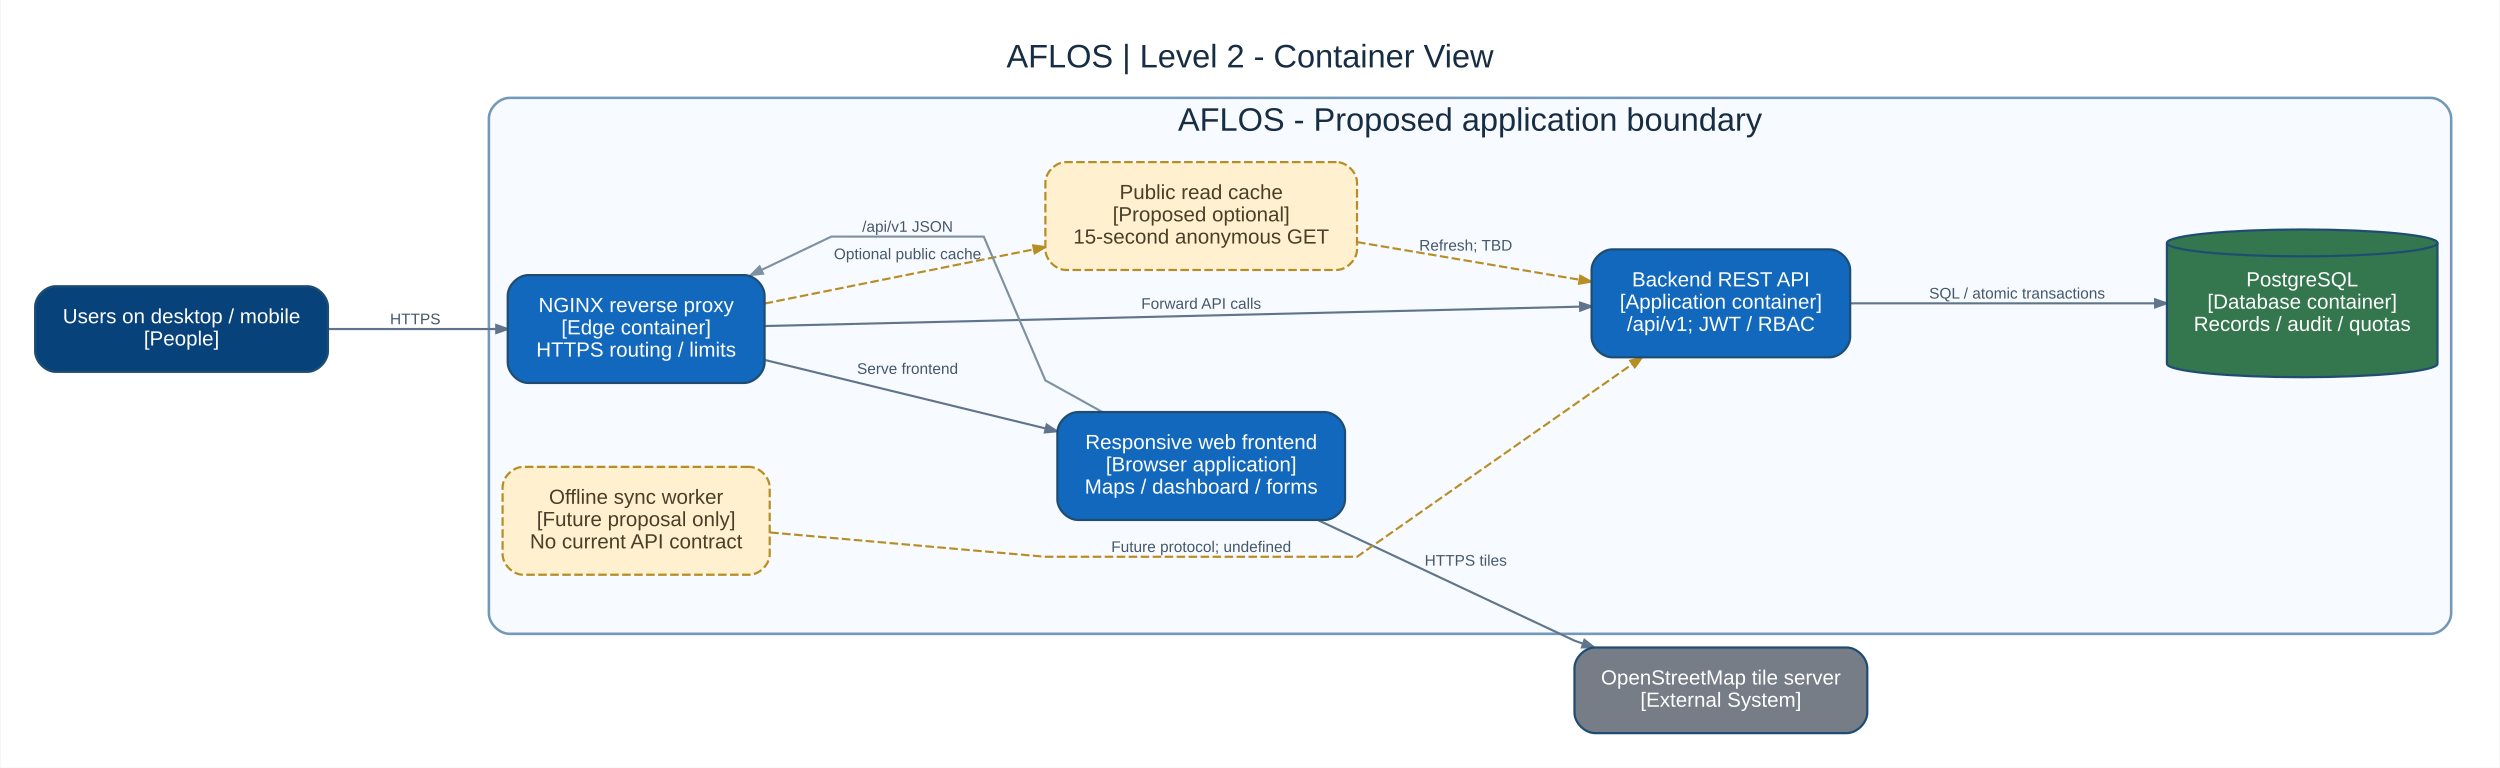
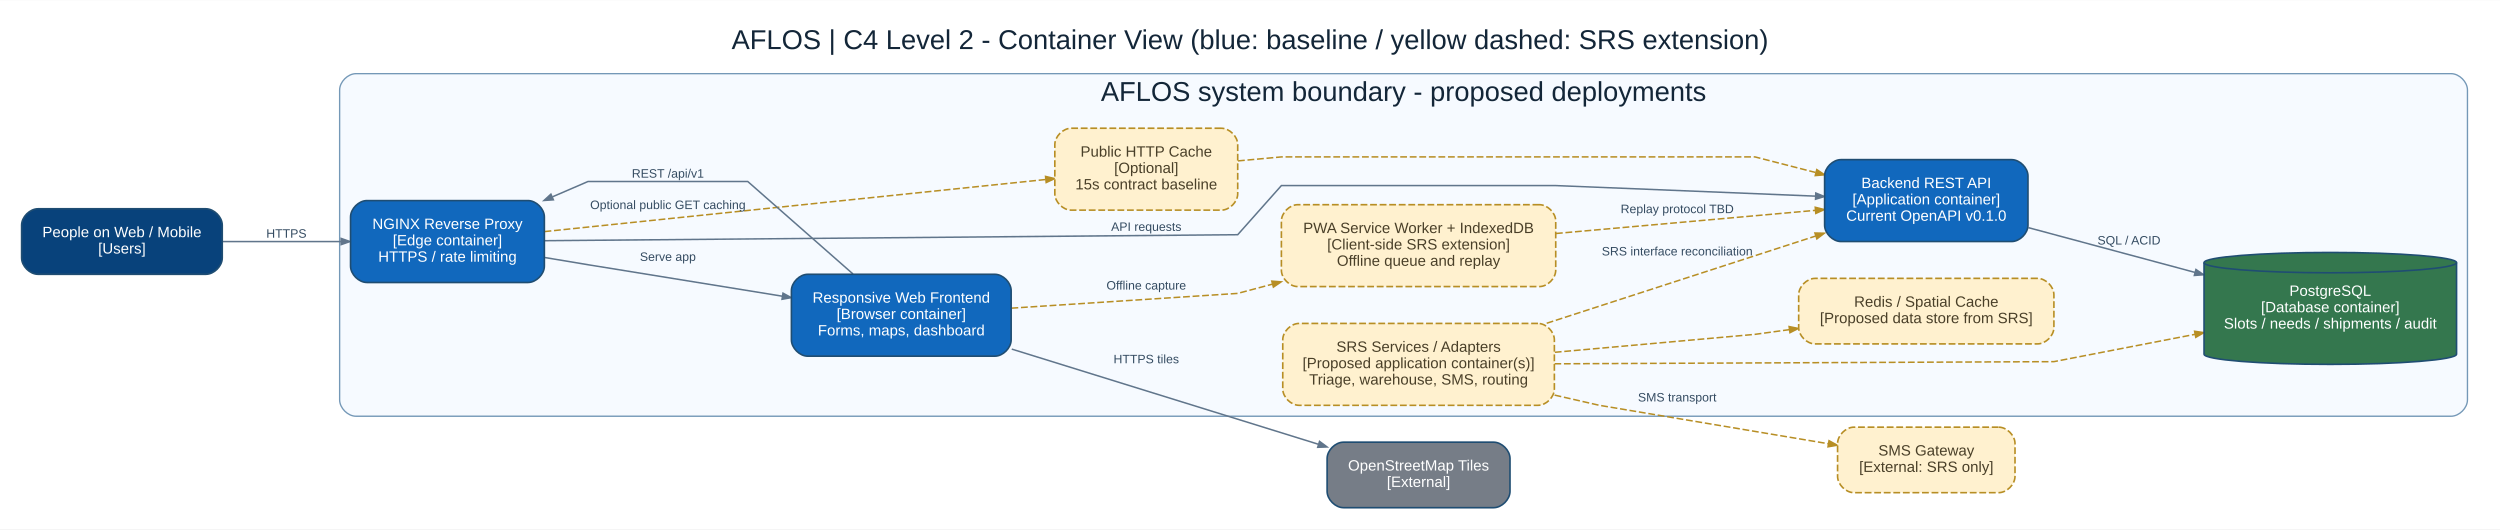
- <svg xmlns="http://www.w3.org/2000/svg" width="1459pt" height="448pt" viewBox="0.00 0.00 1459.32 448.32">
-   <g id="graph0" class="graph" transform="scale(1 1) rotate(0) translate(20.16 428.16)">
-     <polygon fill="white" stroke="transparent" points="-20.16,20.16 -20.16,-428.16 1439.16,-428.16 1439.16,20.16 -20.16,20.16" />
-     <text text-anchor="middle" x="709.5" y="-388.8" font-family="Arial" font-size="19.00" fill="#172d44">AFLOS | Level 2 - Container View</text>
+ <svg xmlns="http://www.w3.org/2000/svg" width="1832pt" height="388pt" viewBox="0.00 0.00 1831.68 387.68">
+   <g id="graph0" class="graph" transform="scale(1 1) rotate(0) translate(15.84 371.84)">
+     <polygon fill="white" stroke="transparent" points="-15.84,15.84 -15.84,-371.84 1815.84,-371.84 1815.84,15.84 -15.84,15.84" />
+     <text text-anchor="middle" x="900" y="-336" font-family="Arial" font-size="20.00" fill="#132638">AFLOS | C4 Level 2 - Container View (blue: baseline / yellow dashed: SRS extension)</text>
    <g id="clust1" class="cluster">
-       <path fill="#f7faff" stroke="#7498b7" stroke-width="1.5" d="M277,-58C277,-58 1399,-58 1399,-58 1405,-58 1411,-64 1411,-70 1411,-70 1411,-359 1411,-359 1411,-365 1405,-371 1399,-371 1399,-371 277,-371 277,-371 271,-371 265,-365 265,-359 265,-359 265,-70 265,-70 265,-64 271,-58 277,-58" />
-       <text text-anchor="middle" x="838" y="-351.8" font-family="Arial" font-size="19.00" fill="#172d44">AFLOS - Proposed application boundary</text>
+       <path fill="#f6faff" stroke="#7498b7" d="M245,-67C245,-67 1780,-67 1780,-67 1786,-67 1792,-73 1792,-79 1792,-79 1792,-306 1792,-306 1792,-312 1786,-318 1780,-318 1780,-318 245,-318 245,-318 239,-318 233,-312 233,-306 233,-306 233,-79 233,-79 233,-73 239,-67 245,-67" />
+       <text text-anchor="middle" x="1012.5" y="-298" font-family="Arial" font-size="20.00" fill="#132638">AFLOS system boundary - proposed deployments</text>
    </g>
    <g id="edge1" class="edge">
-       <path fill="none" stroke="#60758b" stroke-width="1.25" d="M171.32,-236C202.65,-236 238.06,-236 269.04,-236" />
-       <polygon fill="#60758b" stroke="#60758b" stroke-width="1.25" points="269.29,-238.35 275.99,-236 269.29,-233.66 269.29,-238.35" />
-       <text text-anchor="middle" x="222" y="-238.8" font-family="Arial" font-size="9.00" fill="#44586a">HTTPS</text>
+       <path fill="none" stroke="#60758b" stroke-width="1.12" d="M147.07,-195C174.59,-195 206.03,-195 233.96,-195" />
+       <polygon fill="#60758b" stroke="#60758b" stroke-width="1.12" points="234.1,-197.28 240.6,-195 234.1,-192.73 234.1,-197.28" />
+       <text text-anchor="middle" x="194" y="-197.8" font-family="Arial" font-size="9.00" fill="#344b61">HTTPS</text>
    </g>
    <g id="edge2" class="edge">
-       <path fill="none" stroke="#60758b" stroke-width="1.25" d="M426.02,-217.95C474.67,-206.08 538.62,-190.48 590.18,-177.91" />
-       <polygon fill="#60758b" stroke="#60758b" stroke-width="1.25" points="590.77,-180.18 596.73,-176.31 589.66,-175.62 590.77,-180.18" />
-       <text text-anchor="middle" x="509.5" y="-209.8" font-family="Arial" font-size="9.00" fill="#44586a">Serve frontend</text>
+       <path fill="none" stroke="#60758b" stroke-width="1.12" d="M383.01,-183.33C400.81,-180.37 415,-178 415,-178 415,-178 492.54,-165.44 557.28,-154.96" />
+       <polygon fill="#60758b" stroke="#60758b" stroke-width="1.12" points="557.85,-157.17 563.9,-153.89 557.12,-152.68 557.85,-157.17" />
+       <text text-anchor="middle" x="473.5" y="-180.8" font-family="Arial" font-size="9.00" fill="#344b61">Serve app</text>
    </g>
    <g id="edge4" class="edge">
-       <path fill="none" stroke="#60758b" stroke-width="1.25" d="M426.3,-237.76C545.49,-240.6 778.56,-246.13 902.11,-249.07" />
-       <polygon fill="#60758b" stroke="#60758b" stroke-width="1.25" points="902.24,-251.42 909,-249.23 902.35,-246.73 902.24,-251.42" />
-       <text text-anchor="middle" x="681" y="-247.8" font-family="Arial" font-size="9.00" fill="#44586a">Forward API calls</text>
+       <path fill="none" stroke="#60758b" stroke-width="1.12" d="M383.01,-195.61C536.89,-196.94 891,-200 891,-200 891,-200 923,-236 923,-236 923,-236 1124,-236 1124,-236 1124,-236 1234.54,-231.5 1314.29,-228.26" />
+       <polygon fill="#60758b" stroke="#60758b" stroke-width="1.12" points="1314.54,-230.53 1320.94,-227.99 1314.35,-225.98 1314.54,-230.53" />
+       <text text-anchor="middle" x="824" y="-202.8" font-family="Arial" font-size="9.00" fill="#344b61">API requests</text>
+     </g>
+     <g id="edge9" class="edge">
+       <path fill="none" stroke="#b78e24" stroke-width="1.12" stroke-dasharray="5,2" d="M383.11,-202.29C479.59,-212.31 652.44,-230.28 750.28,-240.44" />
+       <polygon fill="#b78e24" stroke="#b78e24" stroke-width="1.12" points="750.2,-242.72 756.9,-241.13 750.67,-238.2 750.2,-242.72" />
+       <text text-anchor="middle" x="473.5" y="-218.8" font-family="Arial" font-size="9.00" fill="#344b61">Optional public GET caching</text>
+     </g>
+     <g id="edge6" class="edge">
+       <path fill="none" stroke="#60758b" stroke-width="1.12" d="M725.45,-116.19C791.9,-95.56 885.66,-66.47 949.96,-46.51" />
+       <polygon fill="#60758b" stroke="#60758b" stroke-width="1.12" points="950.95,-48.59 956.48,-44.49 949.6,-44.24 950.95,-48.59" />
+       <text text-anchor="middle" x="824" y="-105.8" font-family="Arial" font-size="9.00" fill="#344b61">HTTPS tiles</text>
+     </g>
+     <g id="edge3" class="edge">
+       <path fill="none" stroke="#60758b" stroke-width="1.12" d="M609.14,-171.2C576.38,-200 532,-239 532,-239 532,-239 415,-239 415,-239 415,-239 403.82,-234.18 388.86,-227.73" />
+       <polygon fill="#60758b" stroke="#60758b" stroke-width="1.12" points="389.6,-225.56 382.73,-225.08 387.79,-229.74 389.6,-225.56" />
+       <text text-anchor="middle" x="473.5" y="-241.8" font-family="Arial" font-size="9.00" fill="#344b61">REST /api/v1</text>
    </g>
    <g id="edge7" class="edge">
-       <path fill="none" stroke="#b78e24" stroke-width="1.25" stroke-dasharray="5,2" d="M426.02,-250.89C472.49,-260.25 532.93,-272.41 583.18,-282.52" />
-       <polygon fill="#b78e24" stroke="#b78e24" stroke-width="1.25" points="582.86,-284.85 589.89,-283.87 583.78,-280.25 582.86,-284.85" />
-       <text text-anchor="middle" x="509.5" y="-276.8" font-family="Arial" font-size="9.00" fill="#44586a">Optional public cache</text>
+       <path fill="none" stroke="#b78e24" stroke-width="1.12" stroke-dasharray="5,2" d="M725.21,-146.19C796.89,-150.87 891,-157 891,-157 891,-157 901.33,-159.75 916.2,-163.71" />
+       <polygon fill="#b78e24" stroke="#b78e24" stroke-width="1.12" points="915.97,-166 922.83,-165.47 917.14,-161.6 915.97,-166" />
+       <text text-anchor="middle" x="824" y="-159.8" font-family="Arial" font-size="9.00" fill="#344b61">Offline capture</text>
    </g>
-     <g id="edge6" class="edge">
-       <path fill="none" stroke="#60758b" stroke-width="1.25" d="M749.17,-124.43C812.9,-94.47 899,-54 899,-54 899,-54 900.75,-53.4 903.75,-52.37" />
-       <polygon fill="#60758b" stroke="#60758b" stroke-width="1.25" points="904.82,-54.48 910.4,-50.09 903.3,-50.05 904.82,-54.48" />
-       <text text-anchor="middle" x="835.5" y="-97.8" font-family="Arial" font-size="9.00" fill="#44586a">HTTPS tiles</text>
-     </g>
-     <g id="edge3" class="edge">
-       <path fill="none" stroke="#7d91a1" stroke-width="1.25" d="M623.26,-187.52C605.29,-197.51 590,-206 590,-206 590,-206 554,-290 554,-290 554,-290 465,-290 465,-290 465,-290 446.44,-281.13 424.37,-270.58" />
-       <polygon fill="#7d91a1" stroke="#7d91a1" stroke-width="1.25" points="425.12,-268.34 418.06,-267.57 423.09,-272.57 425.12,-268.34" />
-       <text text-anchor="middle" x="509.5" y="-292.8" font-family="Arial" font-size="9.00" fill="#44586a">/api/v1 JSON</text>
+     <g id="edge8" class="edge">
+       <path fill="none" stroke="#b78e24" stroke-width="1.12" stroke-dasharray="5,2" d="M1124.14,-200.89C1183.68,-206.2 1258.34,-212.86 1314.1,-217.83" />
+       <polygon fill="#b78e24" stroke="#b78e24" stroke-width="1.12" points="1314.13,-220.12 1320.81,-218.43 1314.54,-215.58 1314.13,-220.12" />
+       <text text-anchor="middle" x="1213" y="-215.8" font-family="Arial" font-size="9.00" fill="#344b61">Replay protocol TBD</text>
    </g>
    <g id="edge5" class="edge">
-       <path fill="none" stroke="#60758b" stroke-width="1.25" d="M1060.4,-251C1112.92,-251 1183.22,-251 1237.87,-251" />
-       <polygon fill="#60758b" stroke="#60758b" stroke-width="1.25" points="1238.09,-253.35 1244.79,-251 1238.09,-248.66 1238.09,-253.35" />
-       <text text-anchor="middle" x="1157.5" y="-253.8" font-family="Arial" font-size="9.00" fill="#44586a">SQL / atomic transactions</text>
+       <path fill="none" stroke="#60758b" stroke-width="1.12" d="M1470.31,-205.17C1507.28,-195.23 1552.55,-183.07 1592.4,-172.36" />
+       <polygon fill="#60758b" stroke="#60758b" stroke-width="1.12" points="1593.07,-174.54 1598.75,-170.65 1591.88,-170.14 1593.07,-174.54" />
+       <text text-anchor="middle" x="1544" y="-192.8" font-family="Arial" font-size="9.00" fill="#344b61">SQL / ACID</text>
    </g>
-     <g id="edge8" class="edge">
-       <path fill="none" stroke="#b78e24" stroke-width="1.25" stroke-dasharray="5,2" d="M772.05,-286.77C813.22,-279.8 861.65,-271.61 901.76,-264.83" />
-       <polygon fill="#b78e24" stroke="#b78e24" stroke-width="1.25" points="902.42,-267.09 908.63,-263.66 901.63,-262.47 902.42,-267.09" />
-       <text text-anchor="middle" x="835.5" y="-281.8" font-family="Arial" font-size="9.00" fill="#44586a">Refresh; TBD</text>
+     <g id="edge10" class="edge">
+       <path fill="none" stroke="#b78e24" stroke-width="1.12" stroke-dasharray="5,2" d="M891.18,-254.08C908.78,-255.69 923,-257 923,-257 923,-257 1270,-257 1270,-257 1270,-257 1290.26,-251.79 1314.44,-245.58" />
+       <polygon fill="#b78e24" stroke="#b78e24" stroke-width="1.12" points="1315.27,-247.71 1321,-243.89 1314.14,-243.31 1315.27,-247.71" />
    </g>
-     <g id="edge9" class="edge">
-       <path fill="none" stroke="#b78e24" stroke-width="1.25" stroke-dasharray="5,2" d="M429.27,-117.18C498.77,-111.05 590,-103 590,-103 590,-103 772,-103 772,-103 772,-103 870.25,-171.75 932.82,-215.54" />
-       <polygon fill="#b78e24" stroke="#b78e24" stroke-width="1.25" points="931.55,-217.51 938.39,-219.43 934.24,-213.67 931.55,-217.51" />
-       <text text-anchor="middle" x="681" y="-105.8" font-family="Arial" font-size="9.00" fill="#44586a">Future protocol; undefined</text>
+     <g id="edge14" class="edge">
+       <path fill="none" stroke="#b78e24" stroke-width="1.12" stroke-dasharray="5,2" d="M1123.16,-82.49C1142.01,-78.19 1156,-75 1156,-75 1156,-75 1253.26,-58.69 1323.56,-46.9" />
+       <polygon fill="#b78e24" stroke="#b78e24" stroke-width="1.12" points="1324.24,-49.09 1330.27,-45.77 1323.49,-44.6 1324.24,-49.09" />
+       <text text-anchor="middle" x="1213" y="-77.8" font-family="Arial" font-size="9.00" fill="#344b61">SMS transport</text>
+     </g>
+     <g id="edge11" class="edge">
+       <path fill="none" stroke="#b78e24" stroke-width="1.12" stroke-dasharray="5,2" d="M1117.39,-135.13C1178.11,-154.82 1256.61,-180.28 1314.55,-199.07" />
+       <polygon fill="#b78e24" stroke="#b78e24" stroke-width="1.12" points="1313.91,-201.25 1320.8,-201.1 1315.32,-196.93 1313.91,-201.25" />
+       <text text-anchor="middle" x="1213" y="-184.8" font-family="Arial" font-size="9.00" fill="#344b61">SRS interface reconciliation</text>
+     </g>
+     <g id="edge12" class="edge">
+       <path fill="none" stroke="#b78e24" stroke-width="1.12" stroke-dasharray="5,2" d="M1123.01,-105.42C1259.36,-106.01 1489,-107 1489,-107 1489,-107 1541.11,-117.09 1592.33,-127" />
+       <polygon fill="#b78e24" stroke="#b78e24" stroke-width="1.12" points="1592.08,-129.27 1598.89,-128.27 1592.94,-124.8 1592.08,-129.27" />
+     </g>
+     <g id="edge13" class="edge">
+       <path fill="none" stroke="#b78e24" stroke-width="1.12" stroke-dasharray="5,2" d="M1123.29,-113.85C1191.51,-119.97 1270,-127 1270,-127 1270,-127 1280.39,-128.42 1295.16,-130.44" />
+       <polygon fill="#b78e24" stroke="#b78e24" stroke-width="1.12" points="1294.99,-132.71 1301.74,-131.33 1295.61,-128.2 1294.99,-132.71" />
    </g>
    <g id="node1" class="node">
-       <path fill="#08427b" stroke="#1f4d72" stroke-width="1.3" d="M159,-261C159,-261 12,-261 12,-261 6,-261 0,-255 0,-249 0,-249 0,-223 0,-223 0,-217 6,-211 12,-211 12,-211 159,-211 159,-211 165,-211 171,-217 171,-223 171,-223 171,-249 171,-249 171,-255 165,-261 159,-261" />
-       <text text-anchor="middle" x="85.5" y="-239.4" font-family="Arial" font-size="12.00" fill="white">Users on desktop / mobile</text>
-       <text text-anchor="middle" x="85.5" y="-226.4" font-family="Arial" font-size="12.00" fill="white">[People]</text>
+       <path fill="#08427b" stroke="#1f4d72" stroke-width="1.2" d="M135,-219C135,-219 12,-219 12,-219 6,-219 0,-213 0,-207 0,-207 0,-183 0,-183 0,-177 6,-171 12,-171 12,-171 135,-171 135,-171 141,-171 147,-177 147,-183 147,-183 147,-207 147,-207 147,-213 141,-219 135,-219" />
+       <text text-anchor="middle" x="73.5" y="-198.2" font-family="Arial" font-size="11.00" fill="white">People on Web / Mobile</text>
+       <text text-anchor="middle" x="73.5" y="-186.2" font-family="Arial" font-size="11.00" fill="white">[Users]</text>
    </g>
    <g id="node2" class="node">
-       <path fill="#767d87" stroke="#1f4d72" stroke-width="1.3" d="M1058,-50C1058,-50 911,-50 911,-50 905,-50 899,-44 899,-38 899,-38 899,-12 899,-12 899,-6 905,0 911,0 911,0 1058,0 1058,0 1064,0 1070,-6 1070,-12 1070,-12 1070,-38 1070,-38 1070,-44 1064,-50 1058,-50" />
-       <text text-anchor="middle" x="984.5" y="-28.4" font-family="Arial" font-size="12.00" fill="white">OpenStreetMap tile server</text>
-       <text text-anchor="middle" x="984.5" y="-15.4" font-family="Arial" font-size="12.00" fill="white">[External System]</text>
+       <path fill="#767d87" stroke="#1f4d72" stroke-width="1.2" d="M1078.5,-48C1078.5,-48 968.5,-48 968.5,-48 962.5,-48 956.5,-42 956.5,-36 956.5,-36 956.5,-12 956.5,-12 956.5,-6 962.5,0 968.5,0 968.5,0 1078.5,0 1078.5,0 1084.5,0 1090.5,-6 1090.5,-12 1090.5,-12 1090.5,-36 1090.5,-36 1090.5,-42 1084.5,-48 1078.5,-48" />
+       <text text-anchor="middle" x="1023.5" y="-27.2" font-family="Arial" font-size="11.00" fill="white">OpenStreetMap Tiles</text>
+       <text text-anchor="middle" x="1023.5" y="-15.2" font-family="Arial" font-size="11.00" fill="white">[External]</text>
    </g>
    <g id="node3" class="node">
-       <path fill="#1168bd" stroke="#1f4d72" stroke-width="1.3" d="M414,-267.5C414,-267.5 288,-267.5 288,-267.5 282,-267.5 276,-261.5 276,-255.5 276,-255.5 276,-216.5 276,-216.5 276,-210.5 282,-204.5 288,-204.5 288,-204.5 414,-204.5 414,-204.5 420,-204.5 426,-210.5 426,-216.5 426,-216.5 426,-255.5 426,-255.5 426,-261.5 420,-267.5 414,-267.5" />
-       <text text-anchor="middle" x="351" y="-245.9" font-family="Arial" font-size="12.00" fill="white">NGINX reverse proxy</text>
-       <text text-anchor="middle" x="351" y="-232.9" font-family="Arial" font-size="12.00" fill="white">[Edge container]</text>
-       <text text-anchor="middle" x="351" y="-219.9" font-family="Arial" font-size="12.00" fill="white">HTTPS routing / limits</text>
+       <path fill="#fff1cf" stroke="#b78e24" stroke-width="1.2" stroke-dasharray="5,2" d="M1448.5,-59C1448.5,-59 1342.5,-59 1342.5,-59 1336.5,-59 1330.5,-53 1330.5,-47 1330.5,-47 1330.5,-23 1330.5,-23 1330.5,-17 1336.5,-11 1342.5,-11 1342.5,-11 1448.5,-11 1448.5,-11 1454.5,-11 1460.5,-17 1460.5,-23 1460.5,-23 1460.5,-47 1460.5,-47 1460.5,-53 1454.5,-59 1448.5,-59" />
+       <text text-anchor="middle" x="1395.5" y="-38.2" font-family="Arial" font-size="11.00" fill="#493f28">SMS Gateway</text>
+       <text text-anchor="middle" x="1395.5" y="-26.2" font-family="Arial" font-size="11.00" fill="#493f28">[External: SRS only]</text>
    </g>
    <g id="node4" class="node">
-       <path fill="#1168bd" stroke="#1f4d72" stroke-width="1.3" d="M753,-187.5C753,-187.5 609,-187.5 609,-187.5 603,-187.5 597,-181.5 597,-175.5 597,-175.5 597,-136.5 597,-136.5 597,-130.5 603,-124.5 609,-124.5 609,-124.5 753,-124.5 753,-124.5 759,-124.5 765,-130.5 765,-136.5 765,-136.5 765,-175.5 765,-175.5 765,-181.5 759,-187.5 753,-187.5" />
-       <text text-anchor="middle" x="681" y="-165.9" font-family="Arial" font-size="12.00" fill="white">Responsive web frontend</text>
-       <text text-anchor="middle" x="681" y="-152.9" font-family="Arial" font-size="12.00" fill="white">[Browser application]</text>
-       <text text-anchor="middle" x="681" y="-139.9" font-family="Arial" font-size="12.00" fill="white">Maps / dashboard / forms</text>
+       <path fill="#1168bd" stroke="#1f4d72" stroke-width="1.2" d="M371,-225C371,-225 253,-225 253,-225 247,-225 241,-219 241,-213 241,-213 241,-177 241,-177 241,-171 247,-165 253,-165 253,-165 371,-165 371,-165 377,-165 383,-171 383,-177 383,-177 383,-213 383,-213 383,-219 377,-225 371,-225" />
+       <text text-anchor="middle" x="312" y="-204.2" font-family="Arial" font-size="11.00" fill="white">NGINX Reverse Proxy</text>
+       <text text-anchor="middle" x="312" y="-192.2" font-family="Arial" font-size="11.00" fill="white">[Edge container]</text>
+       <text text-anchor="middle" x="312" y="-180.2" font-family="Arial" font-size="11.00" fill="white">HTTPS / rate limiting</text>
    </g>
    <g id="node5" class="node">
-       <path fill="#1168bd" stroke="#1f4d72" stroke-width="1.3" d="M1048,-282.5C1048,-282.5 921,-282.5 921,-282.5 915,-282.5 909,-276.5 909,-270.5 909,-270.5 909,-231.5 909,-231.5 909,-225.5 915,-219.5 921,-219.5 921,-219.5 1048,-219.5 1048,-219.5 1054,-219.5 1060,-225.5 1060,-231.5 1060,-231.5 1060,-270.5 1060,-270.5 1060,-276.5 1054,-282.5 1048,-282.5" />
-       <text text-anchor="middle" x="984.5" y="-260.9" font-family="Arial" font-size="12.00" fill="white">Backend REST API</text>
-       <text text-anchor="middle" x="984.5" y="-247.9" font-family="Arial" font-size="12.00" fill="white">[Application container]</text>
-       <text text-anchor="middle" x="984.5" y="-234.9" font-family="Arial" font-size="12.00" fill="white">/api/v1; JWT / RBAC</text>
+       <path fill="#1168bd" stroke="#1f4d72" stroke-width="1.2" d="M713,-171C713,-171 576,-171 576,-171 570,-171 564,-165 564,-159 564,-159 564,-123 564,-123 564,-117 570,-111 576,-111 576,-111 713,-111 713,-111 719,-111 725,-117 725,-123 725,-123 725,-159 725,-159 725,-165 719,-171 713,-171" />
+       <text text-anchor="middle" x="644.5" y="-150.2" font-family="Arial" font-size="11.00" fill="white">Responsive Web Frontend</text>
+       <text text-anchor="middle" x="644.5" y="-138.2" font-family="Arial" font-size="11.00" fill="white">[Browser container]</text>
+       <text text-anchor="middle" x="644.5" y="-126.2" font-family="Arial" font-size="11.00" fill="white">Forms, maps, dashboard</text>
    </g>
    <g id="node6" class="node">
-       <path fill="#34774e" stroke="#1f4d72" stroke-width="1.3" d="M1403,-286.28C1403,-290.61 1367.59,-294.13 1324,-294.13 1280.41,-294.13 1245,-290.61 1245,-286.28 1245,-286.28 1245,-215.72 1245,-215.72 1245,-211.39 1280.41,-207.87 1324,-207.87 1367.59,-207.87 1403,-211.39 1403,-215.72 1403,-215.72 1403,-286.28 1403,-286.28" />
-       <path fill="none" stroke="#1f4d72" stroke-width="1.3" d="M1403,-286.28C1403,-281.96 1367.59,-278.44 1324,-278.44 1280.41,-278.44 1245,-281.96 1245,-286.28" />
-       <text text-anchor="middle" x="1324" y="-260.9" font-family="Arial" font-size="12.00" fill="white">PostgreSQL</text>
-       <text text-anchor="middle" x="1324" y="-247.9" font-family="Arial" font-size="12.00" fill="white">[Database container]</text>
-       <text text-anchor="middle" x="1324" y="-234.9" font-family="Arial" font-size="12.00" fill="white">Records / audit / quotas</text>
+       <path fill="#fff1cf" stroke="#b78e24" stroke-width="1.2" stroke-dasharray="5,2" d="M1112,-222C1112,-222 935,-222 935,-222 929,-222 923,-216 923,-210 923,-210 923,-174 923,-174 923,-168 929,-162 935,-162 935,-162 1112,-162 1112,-162 1118,-162 1124,-168 1124,-174 1124,-174 1124,-210 1124,-210 1124,-216 1118,-222 1112,-222" />
+       <text text-anchor="middle" x="1023.5" y="-201.2" font-family="Arial" font-size="11.00" fill="#493f28">PWA Service Worker + IndexedDB</text>
+       <text text-anchor="middle" x="1023.5" y="-189.2" font-family="Arial" font-size="11.00" fill="#493f28">[Client-side SRS extension]</text>
+       <text text-anchor="middle" x="1023.5" y="-177.2" font-family="Arial" font-size="11.00" fill="#493f28">Offline queue and replay</text>
    </g>
    <g id="node7" class="node">
-       <path fill="#fff1cf" stroke="#b78e24" stroke-width="1.3" stroke-dasharray="5,2" d="M760,-333.5C760,-333.5 602,-333.5 602,-333.5 596,-333.5 590,-327.5 590,-321.5 590,-321.5 590,-282.5 590,-282.5 590,-276.5 596,-270.5 602,-270.5 602,-270.5 760,-270.5 760,-270.5 766,-270.5 772,-276.5 772,-282.5 772,-282.5 772,-321.5 772,-321.5 772,-327.5 766,-333.5 760,-333.5" />
-       <text text-anchor="middle" x="681" y="-311.9" font-family="Arial" font-size="12.00" fill="#493f28">Public read cache</text>
-       <text text-anchor="middle" x="681" y="-298.9" font-family="Arial" font-size="12.00" fill="#493f28">[Proposed optional]</text>
-       <text text-anchor="middle" x="681" y="-285.9" font-family="Arial" font-size="12.00" fill="#493f28">15-second anonymous GET</text>
+       <path fill="#1168bd" stroke="#1f4d72" stroke-width="1.2" d="M1458,-255C1458,-255 1333,-255 1333,-255 1327,-255 1321,-249 1321,-243 1321,-243 1321,-207 1321,-207 1321,-201 1327,-195 1333,-195 1333,-195 1458,-195 1458,-195 1464,-195 1470,-201 1470,-207 1470,-207 1470,-243 1470,-243 1470,-249 1464,-255 1458,-255" />
+       <text text-anchor="middle" x="1395.5" y="-234.2" font-family="Arial" font-size="11.00" fill="white">Backend REST API</text>
+       <text text-anchor="middle" x="1395.5" y="-222.2" font-family="Arial" font-size="11.00" fill="white">[Application container]</text>
+       <text text-anchor="middle" x="1395.5" y="-210.2" font-family="Arial" font-size="11.00" fill="white">Current OpenAPI v0.1.0</text>
    </g>
    <g id="node8" class="node">
-       <path fill="#fff1cf" stroke="#b78e24" stroke-width="1.3" stroke-dasharray="5,2" d="M417,-155.5C417,-155.5 285,-155.5 285,-155.5 279,-155.5 273,-149.5 273,-143.5 273,-143.5 273,-104.5 273,-104.5 273,-98.5 279,-92.5 285,-92.5 285,-92.5 417,-92.5 417,-92.5 423,-92.5 429,-98.5 429,-104.5 429,-104.5 429,-143.5 429,-143.5 429,-149.5 423,-155.5 417,-155.5" />
-       <text text-anchor="middle" x="351" y="-133.9" font-family="Arial" font-size="12.00" fill="#493f28">Offline sync worker</text>
-       <text text-anchor="middle" x="351" y="-120.9" font-family="Arial" font-size="12.00" fill="#493f28">[Future proposal only]</text>
-       <text text-anchor="middle" x="351" y="-107.9" font-family="Arial" font-size="12.00" fill="#493f28">No current API contract</text>
+       <path fill="#34774e" stroke="#1f4d72" stroke-width="1.2" d="M1784,-179.55C1784,-183.66 1742.54,-187 1691.5,-187 1640.46,-187 1599,-183.66 1599,-179.55 1599,-179.55 1599,-112.45 1599,-112.45 1599,-108.34 1640.46,-105 1691.5,-105 1742.54,-105 1784,-108.34 1784,-112.45 1784,-112.45 1784,-179.55 1784,-179.55" />
+       <path fill="none" stroke="#1f4d72" stroke-width="1.2" d="M1784,-179.55C1784,-175.43 1742.54,-172.09 1691.5,-172.09 1640.46,-172.09 1599,-175.43 1599,-179.55" />
+       <text text-anchor="middle" x="1691.5" y="-155.2" font-family="Arial" font-size="11.00" fill="white">PostgreSQL</text>
+       <text text-anchor="middle" x="1691.5" y="-143.2" font-family="Arial" font-size="11.00" fill="white">[Database container]</text>
+       <text text-anchor="middle" x="1691.5" y="-131.2" font-family="Arial" font-size="11.00" fill="white">Slots / needs / shipments / audit</text>
+     </g>
+     <g id="node9" class="node">
+       <path fill="#fff1cf" stroke="#b78e24" stroke-width="1.2" stroke-dasharray="5,2" d="M879,-278C879,-278 769,-278 769,-278 763,-278 757,-272 757,-266 757,-266 757,-230 757,-230 757,-224 763,-218 769,-218 769,-218 879,-218 879,-218 885,-218 891,-224 891,-230 891,-230 891,-266 891,-266 891,-272 885,-278 879,-278" />
+       <text text-anchor="middle" x="824" y="-257.2" font-family="Arial" font-size="11.00" fill="#493f28">Public HTTP Cache</text>
+       <text text-anchor="middle" x="824" y="-245.2" font-family="Arial" font-size="11.00" fill="#493f28">[Optional]</text>
+       <text text-anchor="middle" x="824" y="-233.2" font-family="Arial" font-size="11.00" fill="#493f28">15s contract baseline</text>
+     </g>
+     <g id="node10" class="node">
+       <path fill="#fff1cf" stroke="#b78e24" stroke-width="1.2" stroke-dasharray="5,2" d="M1111,-135C1111,-135 936,-135 936,-135 930,-135 924,-129 924,-123 924,-123 924,-87 924,-87 924,-81 930,-75 936,-75 936,-75 1111,-75 1111,-75 1117,-75 1123,-81 1123,-87 1123,-87 1123,-123 1123,-123 1123,-129 1117,-135 1111,-135" />
+       <text text-anchor="middle" x="1023.5" y="-114.2" font-family="Arial" font-size="11.00" fill="#493f28">SRS Services / Adapters</text>
+       <text text-anchor="middle" x="1023.5" y="-102.2" font-family="Arial" font-size="11.00" fill="#493f28">[Proposed application container(s)]</text>
+       <text text-anchor="middle" x="1023.5" y="-90.2" font-family="Arial" font-size="11.00" fill="#493f28">Triage, warehouse, SMS, routing</text>
+     </g>
+     <g id="node11" class="node">
+       <path fill="#fff1cf" stroke="#b78e24" stroke-width="1.2" stroke-dasharray="5,2" d="M1477,-168C1477,-168 1314,-168 1314,-168 1308,-168 1302,-162 1302,-156 1302,-156 1302,-132 1302,-132 1302,-126 1308,-120 1314,-120 1314,-120 1477,-120 1477,-120 1483,-120 1489,-126 1489,-132 1489,-132 1489,-156 1489,-156 1489,-162 1483,-168 1477,-168" />
+       <text text-anchor="middle" x="1395.5" y="-147.2" font-family="Arial" font-size="11.00" fill="#493f28">Redis / Spatial Cache</text>
+       <text text-anchor="middle" x="1395.5" y="-135.2" font-family="Arial" font-size="11.00" fill="#493f28">[Proposed data store from SRS]</text>
    </g>
  </g>
</svg>
